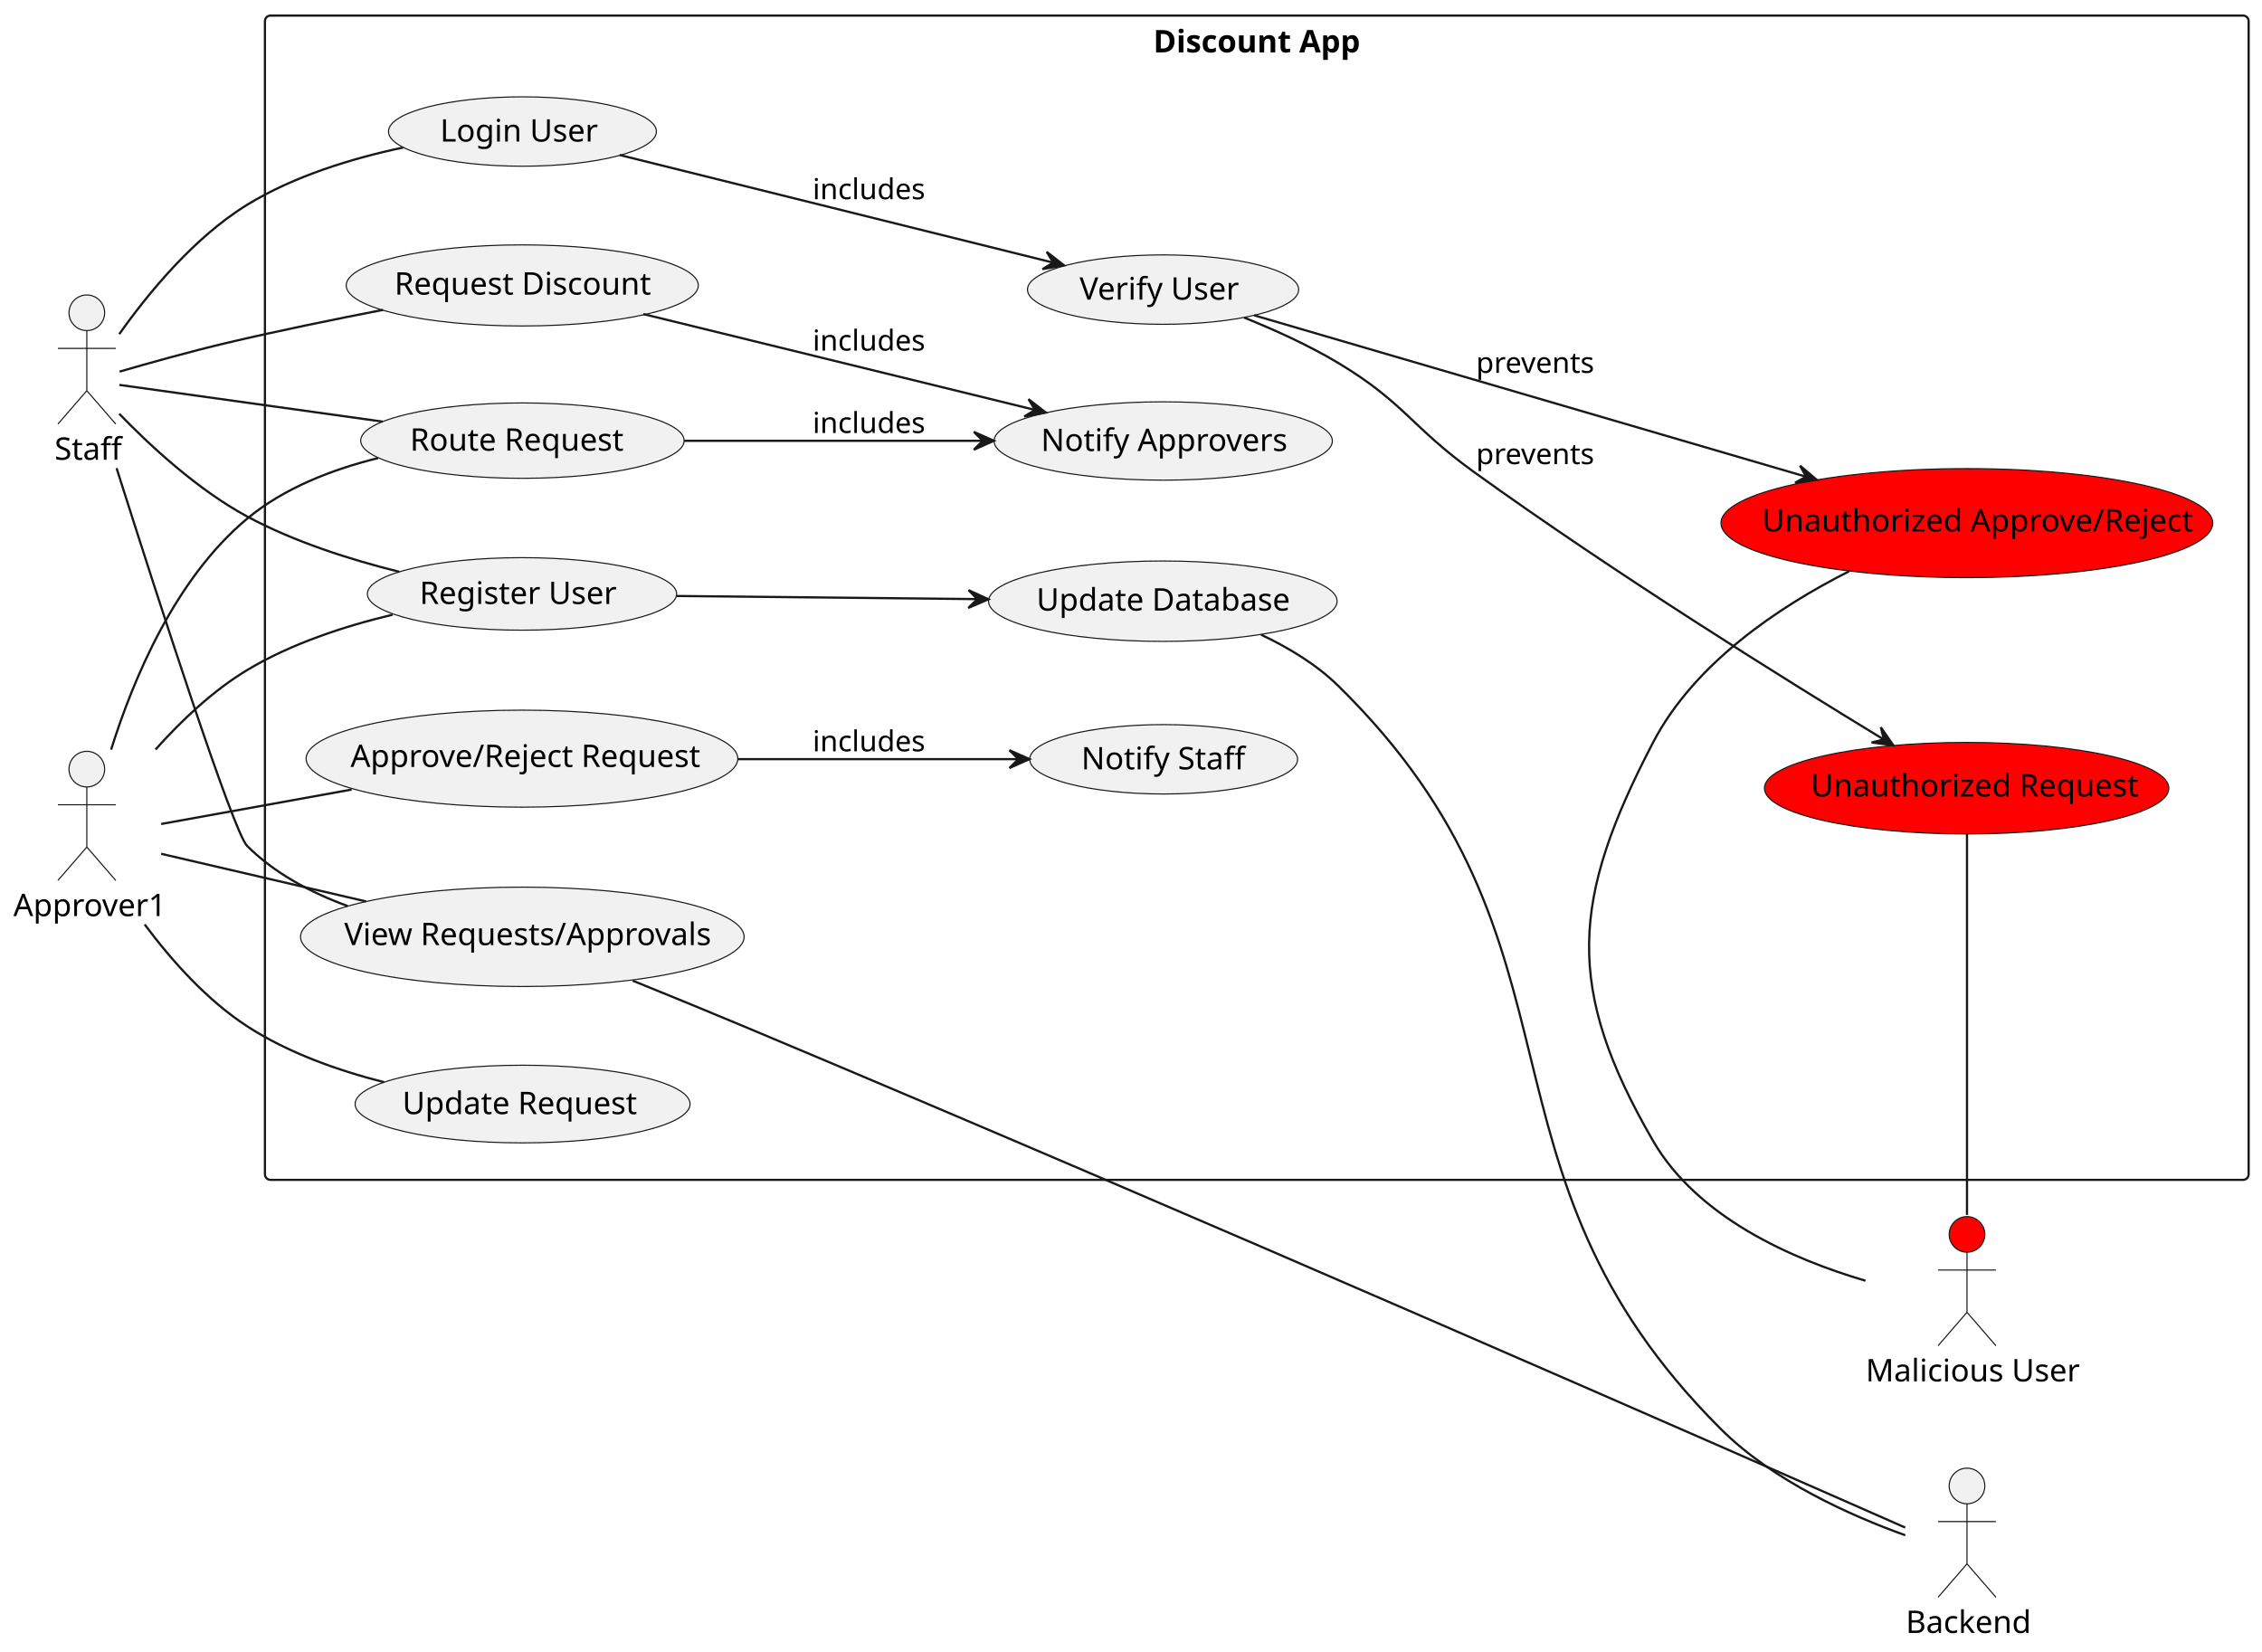
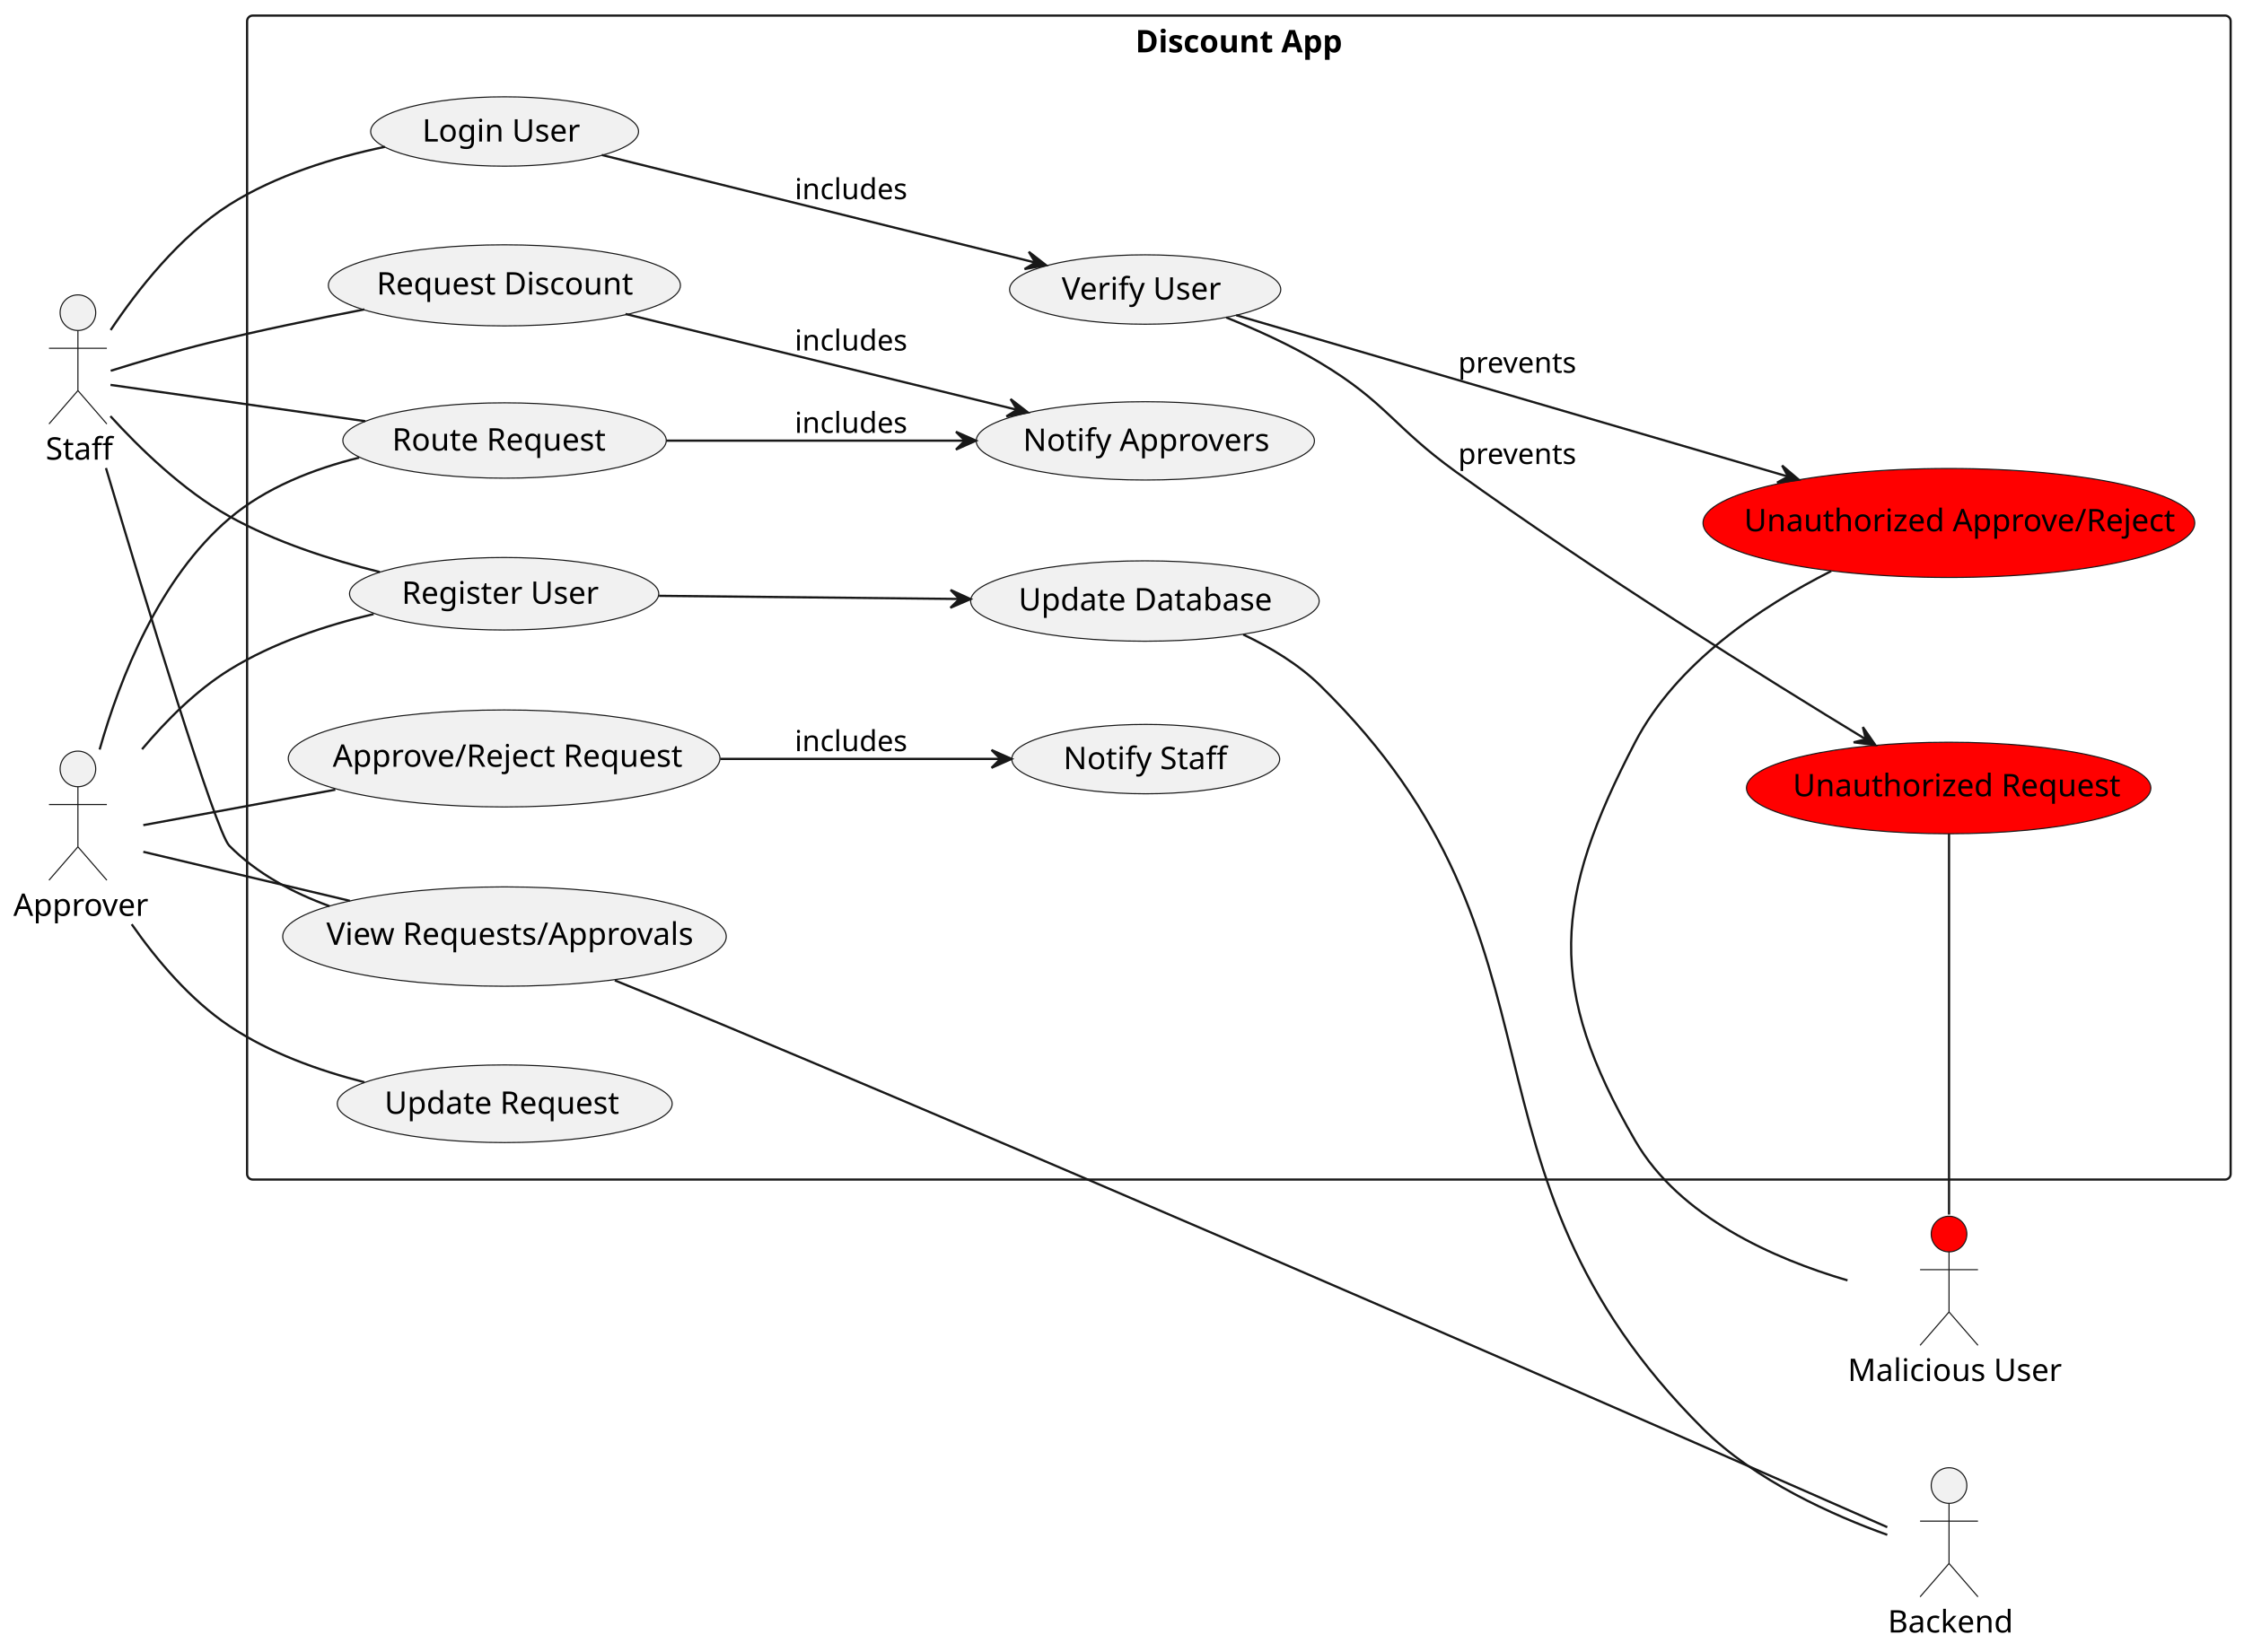
- <svg xmlns="http://www.w3.org/2000/svg" contentStyleType="text/css" height="742px" preserveAspectRatio="none" style="width:1016px;height:742px;background:#FFFFFF;" version="1.1" viewBox="0 0 1016 742" width="1016px" zoomAndPan="magnify">
+ <svg xmlns="http://www.w3.org/2000/svg" contentStyleType="text/css" height="742px" preserveAspectRatio="none" style="width:1008px;height:742px;background:#FFFFFF;" version="1.1" viewBox="0 0 1008 742" width="1008px" zoomAndPan="magnify">
  <defs />
  <g>
    <g id="cluster_Discount App">
-       <rect height="523" rx="2.5" ry="2.5" style="stroke:#181818;stroke-width:1.0;fill:none;" width="891" x="119" y="7" />
-       <text fill="#000000" font-family="sans-serif" font-size="14" font-weight="bold" lengthAdjust="spacing" textLength="93" x="518" y="23.533">Discount App</text>
+       <rect height="523" rx="2.5" ry="2.5" style="stroke:#181818;stroke-width:1.0;fill:none;" width="891" x="111" y="7" />
+       <text fill="#000000" font-family="sans-serif" font-size="14" font-weight="bold" lengthAdjust="spacing" textLength="93" x="510" y="23.533">Discount App</text>
    </g>
    <g id="elem_UC1">
-       <ellipse cx="234.578" cy="128.216" fill="#F1F1F1" rx="79.079" ry="18.216" style="stroke:#181818;stroke-width:0.5;" />
-       <text fill="#000000" font-family="sans-serif" font-size="14" lengthAdjust="spacing" textLength="112" x="177.175" y="132.339">Request Discount</text>
+       <ellipse cx="226.578" cy="128.216" fill="#F1F1F1" rx="79.079" ry="18.216" style="stroke:#181818;stroke-width:0.5;" />
+       <text fill="#000000" font-family="sans-serif" font-size="14" lengthAdjust="spacing" textLength="112" x="169.175" y="132.339">Request Discount</text>
    </g>
    <g id="elem_UC2">
-       <ellipse cx="234.613" cy="420.823" fill="#F1F1F1" rx="99.613" ry="22.323" style="stroke:#181818;stroke-width:0.5;" />
-       <text fill="#000000" font-family="sans-serif" font-size="14" lengthAdjust="spacing" textLength="160" x="154.613" y="424.551">View Requests/Approvals</text>
+       <ellipse cx="226.613" cy="420.823" fill="#F1F1F1" rx="99.613" ry="22.323" style="stroke:#181818;stroke-width:0.5;" />
+       <text fill="#000000" font-family="sans-serif" font-size="14" lengthAdjust="spacing" textLength="160" x="146.613" y="424.551">View Requests/Approvals</text>
    </g>
    <g id="elem_UC3">
-       <ellipse cx="234.726" cy="495.945" fill="#F1F1F1" rx="75.226" ry="17.445" style="stroke:#181818;stroke-width:0.5;" />
-       <text fill="#000000" font-family="sans-serif" font-size="14" lengthAdjust="spacing" textLength="102" x="180.726" y="500.462">Update Request</text>
+       <ellipse cx="226.726" cy="495.945" fill="#F1F1F1" rx="75.226" ry="17.445" style="stroke:#181818;stroke-width:0.5;" />
+       <text fill="#000000" font-family="sans-serif" font-size="14" lengthAdjust="spacing" textLength="102" x="172.726" y="500.462">Update Request</text>
    </g>
    <g id="elem_UC4">
-       <ellipse cx="234.452" cy="340.791" fill="#F1F1F1" rx="96.953" ry="21.791" style="stroke:#181818;stroke-width:0.5;" />
-       <text fill="#000000" font-family="sans-serif" font-size="14" lengthAdjust="spacing" textLength="154" x="157.452" y="344.519">Approve/Reject Request</text>
+       <ellipse cx="226.452" cy="340.791" fill="#F1F1F1" rx="96.953" ry="21.791" style="stroke:#181818;stroke-width:0.5;" />
+       <text fill="#000000" font-family="sans-serif" font-size="14" lengthAdjust="spacing" textLength="154" x="149.452" y="344.519">Approve/Reject Request</text>
    </g>
    <g id="elem_UC5">
-       <ellipse cx="234.648" cy="197.929" fill="#F1F1F1" rx="72.648" ry="16.93" style="stroke:#181818;stroke-width:0.5;" />
-       <text fill="#000000" font-family="sans-serif" font-size="14" lengthAdjust="spacing" textLength="95" x="184.148" y="202.446">Route Request</text>
+       <ellipse cx="226.648" cy="197.929" fill="#F1F1F1" rx="72.648" ry="16.93" style="stroke:#181818;stroke-width:0.5;" />
+       <text fill="#000000" font-family="sans-serif" font-size="14" lengthAdjust="spacing" textLength="95" x="176.148" y="202.446">Route Request</text>
    </g>
    <g id="elem_UC6">
-       <ellipse cx="522.476" cy="198.095" fill="#F1F1F1" rx="75.976" ry="17.595" style="stroke:#181818;stroke-width:0.5;" />
-       <text fill="#000000" font-family="sans-serif" font-size="14" lengthAdjust="spacing" textLength="104" x="467.547" y="202.596">Notify Approvers</text>
+       <ellipse cx="514.476" cy="198.095" fill="#F1F1F1" rx="75.976" ry="17.595" style="stroke:#181818;stroke-width:0.5;" />
+       <text fill="#000000" font-family="sans-serif" font-size="14" lengthAdjust="spacing" textLength="104" x="459.547" y="202.596">Notify Approvers</text>
    </g>
    <g id="elem_UC7">
-       <ellipse cx="522.668" cy="341.084" fill="#F1F1F1" rx="60.169" ry="15.584" style="stroke:#181818;stroke-width:0.5;" />
-       <text fill="#000000" font-family="sans-serif" font-size="14" lengthAdjust="spacing" textLength="68" x="485.668" y="345.6">Notify Staff</text>
+       <ellipse cx="514.668" cy="341.084" fill="#F1F1F1" rx="60.169" ry="15.584" style="stroke:#181818;stroke-width:0.5;" />
+       <text fill="#000000" font-family="sans-serif" font-size="14" lengthAdjust="spacing" textLength="68" x="477.668" y="345.6">Notify Staff</text>
    </g>
    <g id="elem_UC9">
-       <ellipse cx="234.457" cy="266.791" fill="#F1F1F1" rx="69.457" ry="16.291" style="stroke:#181818;stroke-width:0.5;" />
-       <text fill="#000000" font-family="sans-serif" font-size="14" lengthAdjust="spacing" textLength="86" x="188.457" y="271.308">Register User</text>
+       <ellipse cx="226.457" cy="266.791" fill="#F1F1F1" rx="69.457" ry="16.291" style="stroke:#181818;stroke-width:0.5;" />
+       <text fill="#000000" font-family="sans-serif" font-size="14" lengthAdjust="spacing" textLength="86" x="180.457" y="271.308">Register User</text>
    </g>
    <g id="elem_UC10">
-       <ellipse cx="522.288" cy="270.058" fill="#F1F1F1" rx="78.288" ry="18.058" style="stroke:#181818;stroke-width:0.5;" />
-       <text fill="#000000" font-family="sans-serif" font-size="14" lengthAdjust="spacing" textLength="110" x="465.515" y="274.277">Update Database</text>
+       <ellipse cx="514.288" cy="270.058" fill="#F1F1F1" rx="78.288" ry="18.058" style="stroke:#181818;stroke-width:0.5;" />
+       <text fill="#000000" font-family="sans-serif" font-size="14" lengthAdjust="spacing" textLength="110" x="457.515" y="274.277">Update Database</text>
    </g>
    <g id="elem_UC11">
-       <ellipse cx="522.407" cy="130.089" fill="#F1F1F1" rx="60.907" ry="15.589" style="stroke:#181818;stroke-width:0.5;" />
-       <text fill="#000000" font-family="sans-serif" font-size="14" lengthAdjust="spacing" textLength="69" x="484.907" y="134.606">Verify User</text>
+       <ellipse cx="514.407" cy="130.089" fill="#F1F1F1" rx="60.907" ry="15.589" style="stroke:#181818;stroke-width:0.5;" />
+       <text fill="#000000" font-family="sans-serif" font-size="14" lengthAdjust="spacing" textLength="69" x="476.907" y="134.606">Verify User</text>
    </g>
    <g id="elem_UC12">
-       <ellipse cx="883.33" cy="354.066" fill="#FF0000" rx="90.83" ry="20.566" style="stroke:#181818;stroke-width:0.5;" />
-       <text fill="#000000" font-family="sans-serif" font-size="14" lengthAdjust="spacing" textLength="140" x="813.33" y="357.795">Unauthorized Request</text>
+       <ellipse cx="875.33" cy="354.066" fill="#FF0000" rx="90.83" ry="20.566" style="stroke:#181818;stroke-width:0.5;" />
+       <text fill="#000000" font-family="sans-serif" font-size="14" lengthAdjust="spacing" textLength="140" x="805.33" y="357.795">Unauthorized Request</text>
    </g>
    <g id="elem_UC13">
-       <ellipse cx="883.434" cy="234.987" fill="#FF0000" rx="110.434" ry="24.487" style="stroke:#181818;stroke-width:0.5;" />
-       <text fill="#000000" font-family="sans-serif" font-size="14" lengthAdjust="spacing" textLength="184" x="791.434" y="238.715">Unauthorized Approve/Reject</text>
+       <ellipse cx="875.434" cy="234.987" fill="#FF0000" rx="110.434" ry="24.487" style="stroke:#181818;stroke-width:0.5;" />
+       <text fill="#000000" font-family="sans-serif" font-size="14" lengthAdjust="spacing" textLength="184" x="783.434" y="238.715">Unauthorized Approve/Reject</text>
    </g>
    <g id="elem_UC14">
-       <ellipse cx="234.668" cy="59.084" fill="#F1F1F1" rx="60.169" ry="15.584" style="stroke:#181818;stroke-width:0.5;" />
-       <text fill="#000000" font-family="sans-serif" font-size="14" lengthAdjust="spacing" textLength="68" x="197.668" y="63.6">Login User</text>
+       <ellipse cx="226.668" cy="59.084" fill="#F1F1F1" rx="60.169" ry="15.584" style="stroke:#181818;stroke-width:0.5;" />
+       <text fill="#000000" font-family="sans-serif" font-size="14" lengthAdjust="spacing" textLength="68" x="189.668" y="63.6">Login User</text>
    </g>
    <g id="elem_s">
-       <ellipse cx="39" cy="140.5" fill="#F1F1F1" rx="8" ry="8" style="stroke:#181818;stroke-width:0.5;" />
-       <path d="M39,148.5 L39,175.5 M26,156.5 L52,156.5 M39,175.5 L26,190.5 M39,175.5 L52,190.5 " fill="none" style="stroke:#181818;stroke-width:0.5;" />
-       <text fill="#000000" font-family="sans-serif" font-size="14" lengthAdjust="spacing" textLength="29" x="24.5" y="206.533">Staff</text>
+       <ellipse cx="35" cy="140.5" fill="#F1F1F1" rx="8" ry="8" style="stroke:#181818;stroke-width:0.5;" />
+       <path d="M35,148.5 L35,175.5 M22,156.5 L48,156.5 M35,175.5 L22,190.5 M35,175.5 L48,190.5 " fill="none" style="stroke:#181818;stroke-width:0.5;" />
+       <text fill="#000000" font-family="sans-serif" font-size="14" lengthAdjust="spacing" textLength="29" x="20.5" y="206.533">Staff</text>
    </g>
    <g id="elem_a">
-       <ellipse cx="39" cy="345.5" fill="#F1F1F1" rx="8" ry="8" style="stroke:#181818;stroke-width:0.5;" />
-       <path d="M39,353.5 L39,380.5 M26,361.5 L52,361.5 M39,380.5 L26,395.5 M39,380.5 L52,395.5 " fill="none" style="stroke:#181818;stroke-width:0.5;" />
-       <text fill="#000000" font-family="sans-serif" font-size="14" lengthAdjust="spacing" textLength="66" x="6" y="411.533">Approver1</text>
+       <ellipse cx="35" cy="345.5" fill="#F1F1F1" rx="8" ry="8" style="stroke:#181818;stroke-width:0.5;" />
+       <path d="M35,353.5 L35,380.5 M22,361.5 L48,361.5 M35,380.5 L22,395.5 M35,380.5 L48,395.5 " fill="none" style="stroke:#181818;stroke-width:0.5;" />
+       <text fill="#000000" font-family="sans-serif" font-size="14" lengthAdjust="spacing" textLength="58" x="6" y="411.533">Approver</text>
    </g>
    <g id="elem_b">
-       <ellipse cx="883.5" cy="667.5" fill="#F1F1F1" rx="8" ry="8" style="stroke:#181818;stroke-width:0.5;" />
-       <path d="M883.5,675.5 L883.5,702.5 M870.5,683.5 L896.5,683.5 M883.5,702.5 L870.5,717.5 M883.5,702.5 L896.5,717.5 " fill="none" style="stroke:#181818;stroke-width:0.5;" />
-       <text fill="#000000" font-family="sans-serif" font-size="14" lengthAdjust="spacing" textLength="55" x="856" y="733.533">Backend</text>
+       <ellipse cx="875.5" cy="667.5" fill="#F1F1F1" rx="8" ry="8" style="stroke:#181818;stroke-width:0.5;" />
+       <path d="M875.5,675.5 L875.5,702.5 M862.5,683.5 L888.5,683.5 M875.5,702.5 L862.5,717.5 M875.5,702.5 L888.5,717.5 " fill="none" style="stroke:#181818;stroke-width:0.5;" />
+       <text fill="#000000" font-family="sans-serif" font-size="14" lengthAdjust="spacing" textLength="55" x="848" y="733.533">Backend</text>
    </g>
    <g id="elem_m">
-       <ellipse cx="883.5" cy="554.5" fill="#FF0000" rx="8" ry="8" style="stroke:#181818;stroke-width:0.5;" />
-       <path d="M883.5,562.5 L883.5,589.5 M870.5,570.5 L896.5,570.5 M883.5,589.5 L870.5,604.5 M883.5,589.5 L896.5,604.5 " fill="none" style="stroke:#181818;stroke-width:0.5;" />
-       <text fill="#000000" font-family="sans-serif" font-size="14" lengthAdjust="spacing" textLength="91" x="838" y="620.533">Malicious User</text>
+       <ellipse cx="875.5" cy="554.5" fill="#FF0000" rx="8" ry="8" style="stroke:#181818;stroke-width:0.5;" />
+       <path d="M875.5,562.5 L875.5,589.5 M862.5,570.5 L888.5,570.5 M875.5,589.5 L862.5,604.5 M875.5,589.5 L888.5,604.5 " fill="none" style="stroke:#181818;stroke-width:0.5;" />
+       <text fill="#000000" font-family="sans-serif" font-size="14" lengthAdjust="spacing" textLength="91" x="830" y="620.533">Malicious User</text>
    </g>
    <g id="link_UC1_UC6">
-       <path d="M288.96,141.08 C339.08,153.35 413.75,171.63 464.88,184.14 " fill="none" id="UC1-to-UC6" style="stroke:#181818;stroke-width:1.0;" />
-       <polygon fill="#181818" points="469.75,185.33,461.959,179.304,464.893,184.141,460.057,187.075,469.75,185.33" style="stroke:#181818;stroke-width:1.0;" />
-       <text fill="#000000" font-family="sans-serif" font-size="13" lengthAdjust="spacing" textLength="48" x="365" y="157.495">includes</text>
+       <path d="M280.96,141.08 C331.08,153.35 405.75,171.63 456.88,184.14 " fill="none" id="UC1-to-UC6" style="stroke:#181818;stroke-width:1.0;" />
+       <polygon fill="#181818" points="461.75,185.33,453.959,179.304,456.893,184.141,452.057,187.075,461.75,185.33" style="stroke:#181818;stroke-width:1.0;" />
+       <text fill="#000000" font-family="sans-serif" font-size="13" lengthAdjust="spacing" textLength="48" x="357" y="157.495">includes</text>
    </g>
    <g id="link_UC5_UC6">
-       <path d="M307.3,198 C348.08,198 399.24,198 441.33,198 " fill="none" id="UC5-to-UC6" style="stroke:#181818;stroke-width:1.0;" />
-       <polygon fill="#181818" points="446.42,198,437.42,194,441.42,198,437.42,202,446.42,198" style="stroke:#181818;stroke-width:1.0;" />
-       <text fill="#000000" font-family="sans-serif" font-size="13" lengthAdjust="spacing" textLength="48" x="365" y="194.495">includes</text>
+       <path d="M299.3,198 C340.08,198 391.24,198 433.33,198 " fill="none" id="UC5-to-UC6" style="stroke:#181818;stroke-width:1.0;" />
+       <polygon fill="#181818" points="438.42,198,429.42,194,433.42,198,429.42,202,438.42,198" style="stroke:#181818;stroke-width:1.0;" />
+       <text fill="#000000" font-family="sans-serif" font-size="13" lengthAdjust="spacing" textLength="48" x="357" y="194.495">includes</text>
    </g>
    <g id="link_UC4_UC7">
-       <path d="M331.53,341 C372.83,341 420,341 457.01,341 " fill="none" id="UC4-to-UC7" style="stroke:#181818;stroke-width:1.0;" />
-       <polygon fill="#181818" points="462.4,341,453.4,337,457.4,341,453.4,345,462.4,341" style="stroke:#181818;stroke-width:1.0;" />
-       <text fill="#000000" font-family="sans-serif" font-size="13" lengthAdjust="spacing" textLength="48" x="365" y="337.495">includes</text>
+       <path d="M323.53,341 C364.83,341 412,341 449.01,341 " fill="none" id="UC4-to-UC7" style="stroke:#181818;stroke-width:1.0;" />
+       <polygon fill="#181818" points="454.4,341,445.4,337,449.4,341,445.4,345,454.4,341" style="stroke:#181818;stroke-width:1.0;" />
+       <text fill="#000000" font-family="sans-serif" font-size="13" lengthAdjust="spacing" textLength="48" x="357" y="337.495">includes</text>
    </g>
    <g id="link_UC14_UC11">
-       <path d="M278.32,69.63 C330.4,82.56 418.11,104.33 472.74,117.9 " fill="none" id="UC14-to-UC11" style="stroke:#181818;stroke-width:1.0;" />
-       <polygon fill="#181818" points="477.92,119.18,470.142,113.138,473.066,117.981,468.223,120.905,477.92,119.18" style="stroke:#181818;stroke-width:1.0;" />
-       <text fill="#000000" font-family="sans-serif" font-size="13" lengthAdjust="spacing" textLength="48" x="365" y="89.495">includes</text>
+       <path d="M270.32,69.63 C322.4,82.56 410.11,104.33 464.74,117.9 " fill="none" id="UC14-to-UC11" style="stroke:#181818;stroke-width:1.0;" />
+       <polygon fill="#181818" points="469.92,119.18,462.142,113.138,465.066,117.981,460.223,120.905,469.92,119.18" style="stroke:#181818;stroke-width:1.0;" />
+       <text fill="#000000" font-family="sans-serif" font-size="13" lengthAdjust="spacing" textLength="48" x="357" y="89.495">includes</text>
    </g>
    <g id="link_UC11_UC12">
-       <path d="M558.83,142.66 C572.42,148.14 587.83,155.11 601,163 C630.83,180.87 633.79,191.67 662,212 C724.86,257.3 801.57,305.11 845.95,332.09 " fill="none" id="UC11-to-UC12" style="stroke:#181818;stroke-width:1.0;" />
-       <polygon fill="#181818" points="850.41,334.79,844.802,326.694,846.139,332.19,840.642,333.527,850.41,334.79" style="stroke:#181818;stroke-width:1.0;" />
-       <text fill="#000000" font-family="sans-serif" font-size="13" lengthAdjust="spacing" textLength="48" x="663" y="208.495">prevents</text>
+       <path d="M550.83,142.66 C564.42,148.14 579.83,155.11 593,163 C622.83,180.87 625.79,191.67 654,212 C716.86,257.3 793.57,305.11 837.95,332.09 " fill="none" id="UC11-to-UC12" style="stroke:#181818;stroke-width:1.0;" />
+       <polygon fill="#181818" points="842.41,334.79,836.802,326.694,838.139,332.19,832.642,333.527,842.41,334.79" style="stroke:#181818;stroke-width:1.0;" />
+       <text fill="#000000" font-family="sans-serif" font-size="13" lengthAdjust="spacing" textLength="48" x="655" y="208.495">prevents</text>
    </g>
    <g id="link_UC11_UC13">
-       <path d="M563.29,141.64 C623.04,159.11 736.86,192.4 811.19,214.14 " fill="none" id="UC11-to-UC13" style="stroke:#181818;stroke-width:1.0;" />
-       <polygon fill="#181818" points="816.02,215.56,808.518,209.179,811.224,214.147,806.256,216.853,816.02,215.56" style="stroke:#181818;stroke-width:1.0;" />
-       <text fill="#000000" font-family="sans-serif" font-size="13" lengthAdjust="spacing" textLength="48" x="663" y="167.495">prevents</text>
+       <path d="M555.29,141.64 C615.04,159.11 728.86,192.4 803.19,214.14 " fill="none" id="UC11-to-UC13" style="stroke:#181818;stroke-width:1.0;" />
+       <polygon fill="#181818" points="808.02,215.56,800.518,209.179,803.224,214.147,798.256,216.853,808.02,215.56" style="stroke:#181818;stroke-width:1.0;" />
+       <text fill="#000000" font-family="sans-serif" font-size="13" lengthAdjust="spacing" textLength="48" x="655" y="167.495">prevents</text>
    </g>
    <g id="link_UC9_UC10">
-       <path d="M304,267.72 C344.5,268.14 396.05,268.68 438.8,269.13 " fill="none" id="UC9-to-UC10" style="stroke:#181818;stroke-width:1.0;" />
-       <polygon fill="#181818" points="443.97,269.19,435.016,265.087,438.97,269.133,434.925,273.087,443.97,269.19" style="stroke:#181818;stroke-width:1.0;" />
+       <path d="M296,267.72 C336.5,268.14 388.05,268.68 430.8,269.13 " fill="none" id="UC9-to-UC10" style="stroke:#181818;stroke-width:1.0;" />
+       <polygon fill="#181818" points="435.97,269.19,427.016,265.087,430.97,269.133,426.925,273.087,435.97,269.19" style="stroke:#181818;stroke-width:1.0;" />
    </g>
    <g id="link_m_UC12">
-       <path d="M883.5,545.75 C883.5,488.7 883.5,431.65 883.5,374.6 " fill="none" id="m-UC12" style="stroke:#181818;stroke-width:1.0;" />
+       <path d="M875.5,545.75 C875.5,488.7 875.5,431.65 875.5,374.6 " fill="none" id="m-UC12" style="stroke:#181818;stroke-width:1.0;" />
    </g>
    <g id="link_m_UC13">
-       <path d="M837.9,575.31 C804.79,565.58 762.43,546.92 742.5,512.5 C702.63,443.66 705.73,404.05 742.5,333.5 C761,298.02 798.76,272.69 830.56,256.61 " fill="none" id="m-UC13" style="stroke:#181818;stroke-width:1.0;" />
+       <path d="M829.9,575.31 C796.79,565.58 754.43,546.92 734.5,512.5 C694.63,443.66 697.73,404.05 734.5,333.5 C753,298.02 790.76,272.69 822.56,256.61 " fill="none" id="m-UC13" style="stroke:#181818;stroke-width:1.0;" />
    </g>
    <g id="link_s_UC9">
-       <path d="M53.56,185.88 C66.92,199.7 88.54,219.9 111,232 C132.13,243.38 157.35,251.4 179.4,256.87 " fill="none" id="s-UC9" style="stroke:#181818;stroke-width:1.0;" />
+       <path d="M49.6,186.99 C62.15,200.78 81.98,220.28 103,232 C123.77,243.57 148.7,251.6 170.63,257.02 " fill="none" id="s-UC9" style="stroke:#181818;stroke-width:1.0;" />
    </g>
    <g id="link_a_UC9">
-       <path d="M69.85,336.69 C81.44,323.71 95.64,310.25 111,301 C130.76,289.11 154.8,281.26 176.33,276.13 " fill="none" id="a-UC9" style="stroke:#181818;stroke-width:1.0;" />
+       <path d="M63.8,336.66 C74.71,323.68 88.17,310.22 103,301 C122.49,288.88 146.37,281 167.84,275.91 " fill="none" id="a-UC9" style="stroke:#181818;stroke-width:1.0;" />
    </g>
    <g id="link_a_UC4">
-       <path d="M72.39,370.14 C95.73,365.92 128.23,360.04 157.93,354.67 " fill="none" id="a-UC4" style="stroke:#181818;stroke-width:1.0;" />
+       <path d="M64.37,370.76 C87.19,366.55 120.33,360.42 150.63,354.83 " fill="none" id="a-UC4" style="stroke:#181818;stroke-width:1.0;" />
    </g>
    <g id="link_s_UC1">
-       <path d="M53.72,166.93 C66.23,163.29 85.27,157.94 102,154 C124.76,148.64 149.92,143.48 172.08,139.19 " fill="none" id="s-UC1" style="stroke:#181818;stroke-width:1.0;" />
+       <path d="M49.73,166.6 C61.43,162.94 78.71,157.74 94,154 C116.6,148.46 141.61,143.29 163.7,139.03 " fill="none" id="s-UC1" style="stroke:#181818;stroke-width:1.0;" />
    </g>
    <g id="link_s_UC2">
-       <path d="M52.36,210.3 C70.99,269.1 104.77,373.8 111,380 C123.4,392.34 139.61,400.97 156.17,407 " fill="none" id="s-UC2" style="stroke:#181818;stroke-width:1.0;" />
+       <path d="M47.6,210.3 C65.1,269.09 96.86,373.78 103,380 C115.29,392.45 131.46,401.12 148.01,407.15 " fill="none" id="s-UC2" style="stroke:#181818;stroke-width:1.0;" />
    </g>
    <g id="link_a_UC2">
-       <path d="M72.39,383.53 C97.46,389.36 133.07,397.64 164.45,404.94 " fill="none" id="a-UC2" style="stroke:#181818;stroke-width:1.0;" />
+       <path d="M64.37,382.74 C88.84,388.55 125.18,397.18 157.16,404.77 " fill="none" id="a-UC2" style="stroke:#181818;stroke-width:1.0;" />
    </g>
    <g id="link_a_UC3">
-       <path d="M64.99,415.28 C77.1,431.52 92.95,449.26 111,461 C129.36,472.94 151.84,480.88 172.5,486.12 " fill="none" id="a-UC3" style="stroke:#181818;stroke-width:1.0;" />
+       <path d="M59.16,415.3 C70.51,431.54 85.52,449.28 103,461 C121,473.07 143.17,481.03 163.68,486.26 " fill="none" id="a-UC3" style="stroke:#181818;stroke-width:1.0;" />
    </g>
    <g id="link_s_UC14">
-       <path d="M53.56,150.1 C66.29,132.1 86.96,106.77 111,92 C132.11,79.03 158.33,71.09 181.08,66.26 " fill="none" id="s-UC14" style="stroke:#181818;stroke-width:1.0;" />
+       <path d="M49.71,148.29 C61.64,130.43 80.52,106.26 103,92 C123.92,78.73 150.12,70.75 172.9,65.97 " fill="none" id="s-UC14" style="stroke:#181818;stroke-width:1.0;" />
    </g>
    <g id="link_a_UC5">
-       <path d="M49.9,336.75 C60.03,304.42 78.94,259.69 111,233 C127.58,219.2 149.29,210.84 169.83,205.77 " fill="none" id="a-UC5" style="stroke:#181818;stroke-width:1.0;" />
+       <path d="M44.75,336.79 C53.95,304.47 71.59,259.75 103,233 C119.33,219.09 140.88,210.69 161.34,205.63 " fill="none" id="a-UC5" style="stroke:#181818;stroke-width:1.0;" />
    </g>
    <g id="link_s_UC5">
-       <path d="M53.61,172.9 C77.87,176.28 129.97,183.55 171.9,189.4 " fill="none" id="s-UC5" style="stroke:#181818;stroke-width:1.0;" />
+       <path d="M49.63,172.94 C73.31,176.32 123.4,183.45 164.09,189.25 " fill="none" id="s-UC5" style="stroke:#181818;stroke-width:1.0;" />
    </g>
    <g id="link_UC10_b">
-       <path d="M566.45,285.11 C578.66,290.89 591.26,298.45 601,308 C720.22,424.9 654.77,524.1 773,642 C796.44,665.37 831.63,680.97 855.76,689.64 " fill="none" id="UC10-b" style="stroke:#181818;stroke-width:1.0;" />
+       <path d="M558.45,285.11 C570.66,290.89 583.26,298.45 593,308 C712.22,424.9 646.77,524.1 765,642 C788.44,665.37 823.63,680.97 847.76,689.64 " fill="none" id="UC10-b" style="stroke:#181818;stroke-width:1.0;" />
    </g>
    <g id="link_UC2_b">
-       <path d="M284.19,440.52 C300.09,446.97 317.83,454.22 334,461 C535.4,545.39 776.44,651.24 855.76,686.2 " fill="none" id="UC2-b" style="stroke:#181818;stroke-width:1.0;" />
+       <path d="M276.19,440.52 C292.09,446.97 309.83,454.22 326,461 C527.4,545.39 768.44,651.24 847.76,686.2 " fill="none" id="UC2-b" style="stroke:#181818;stroke-width:1.0;" />
    </g>
  </g>
</svg>
